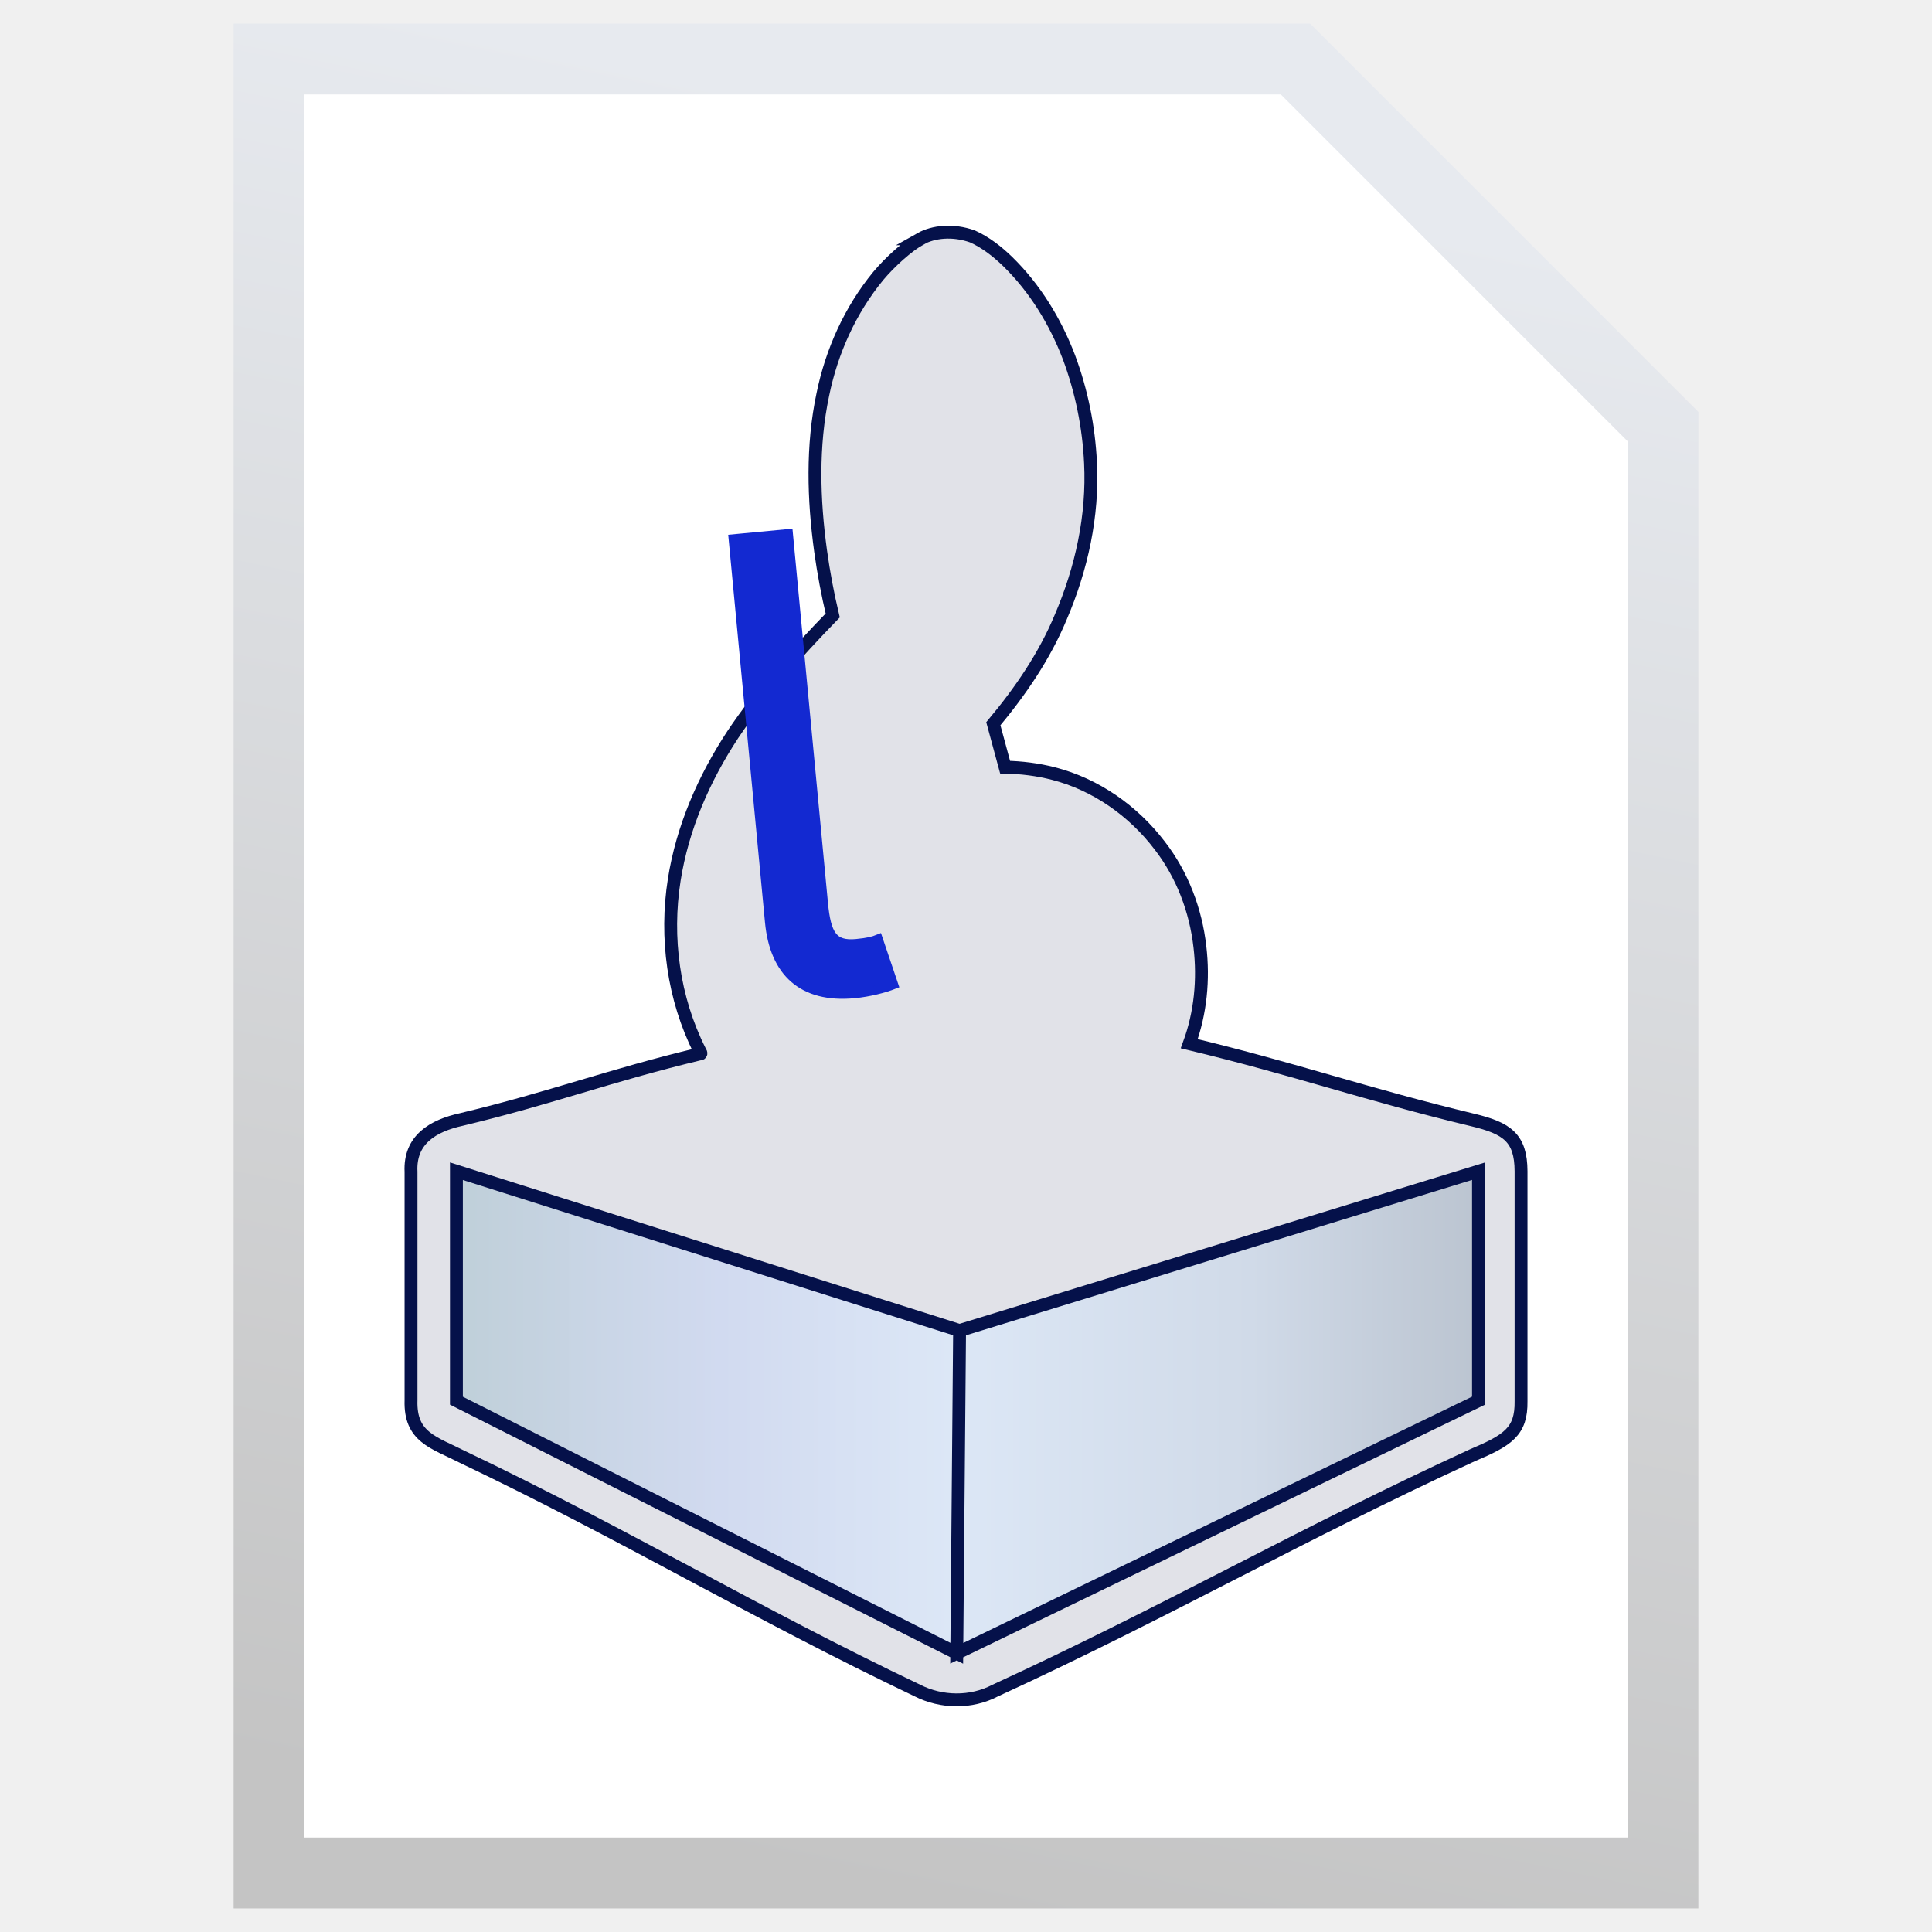
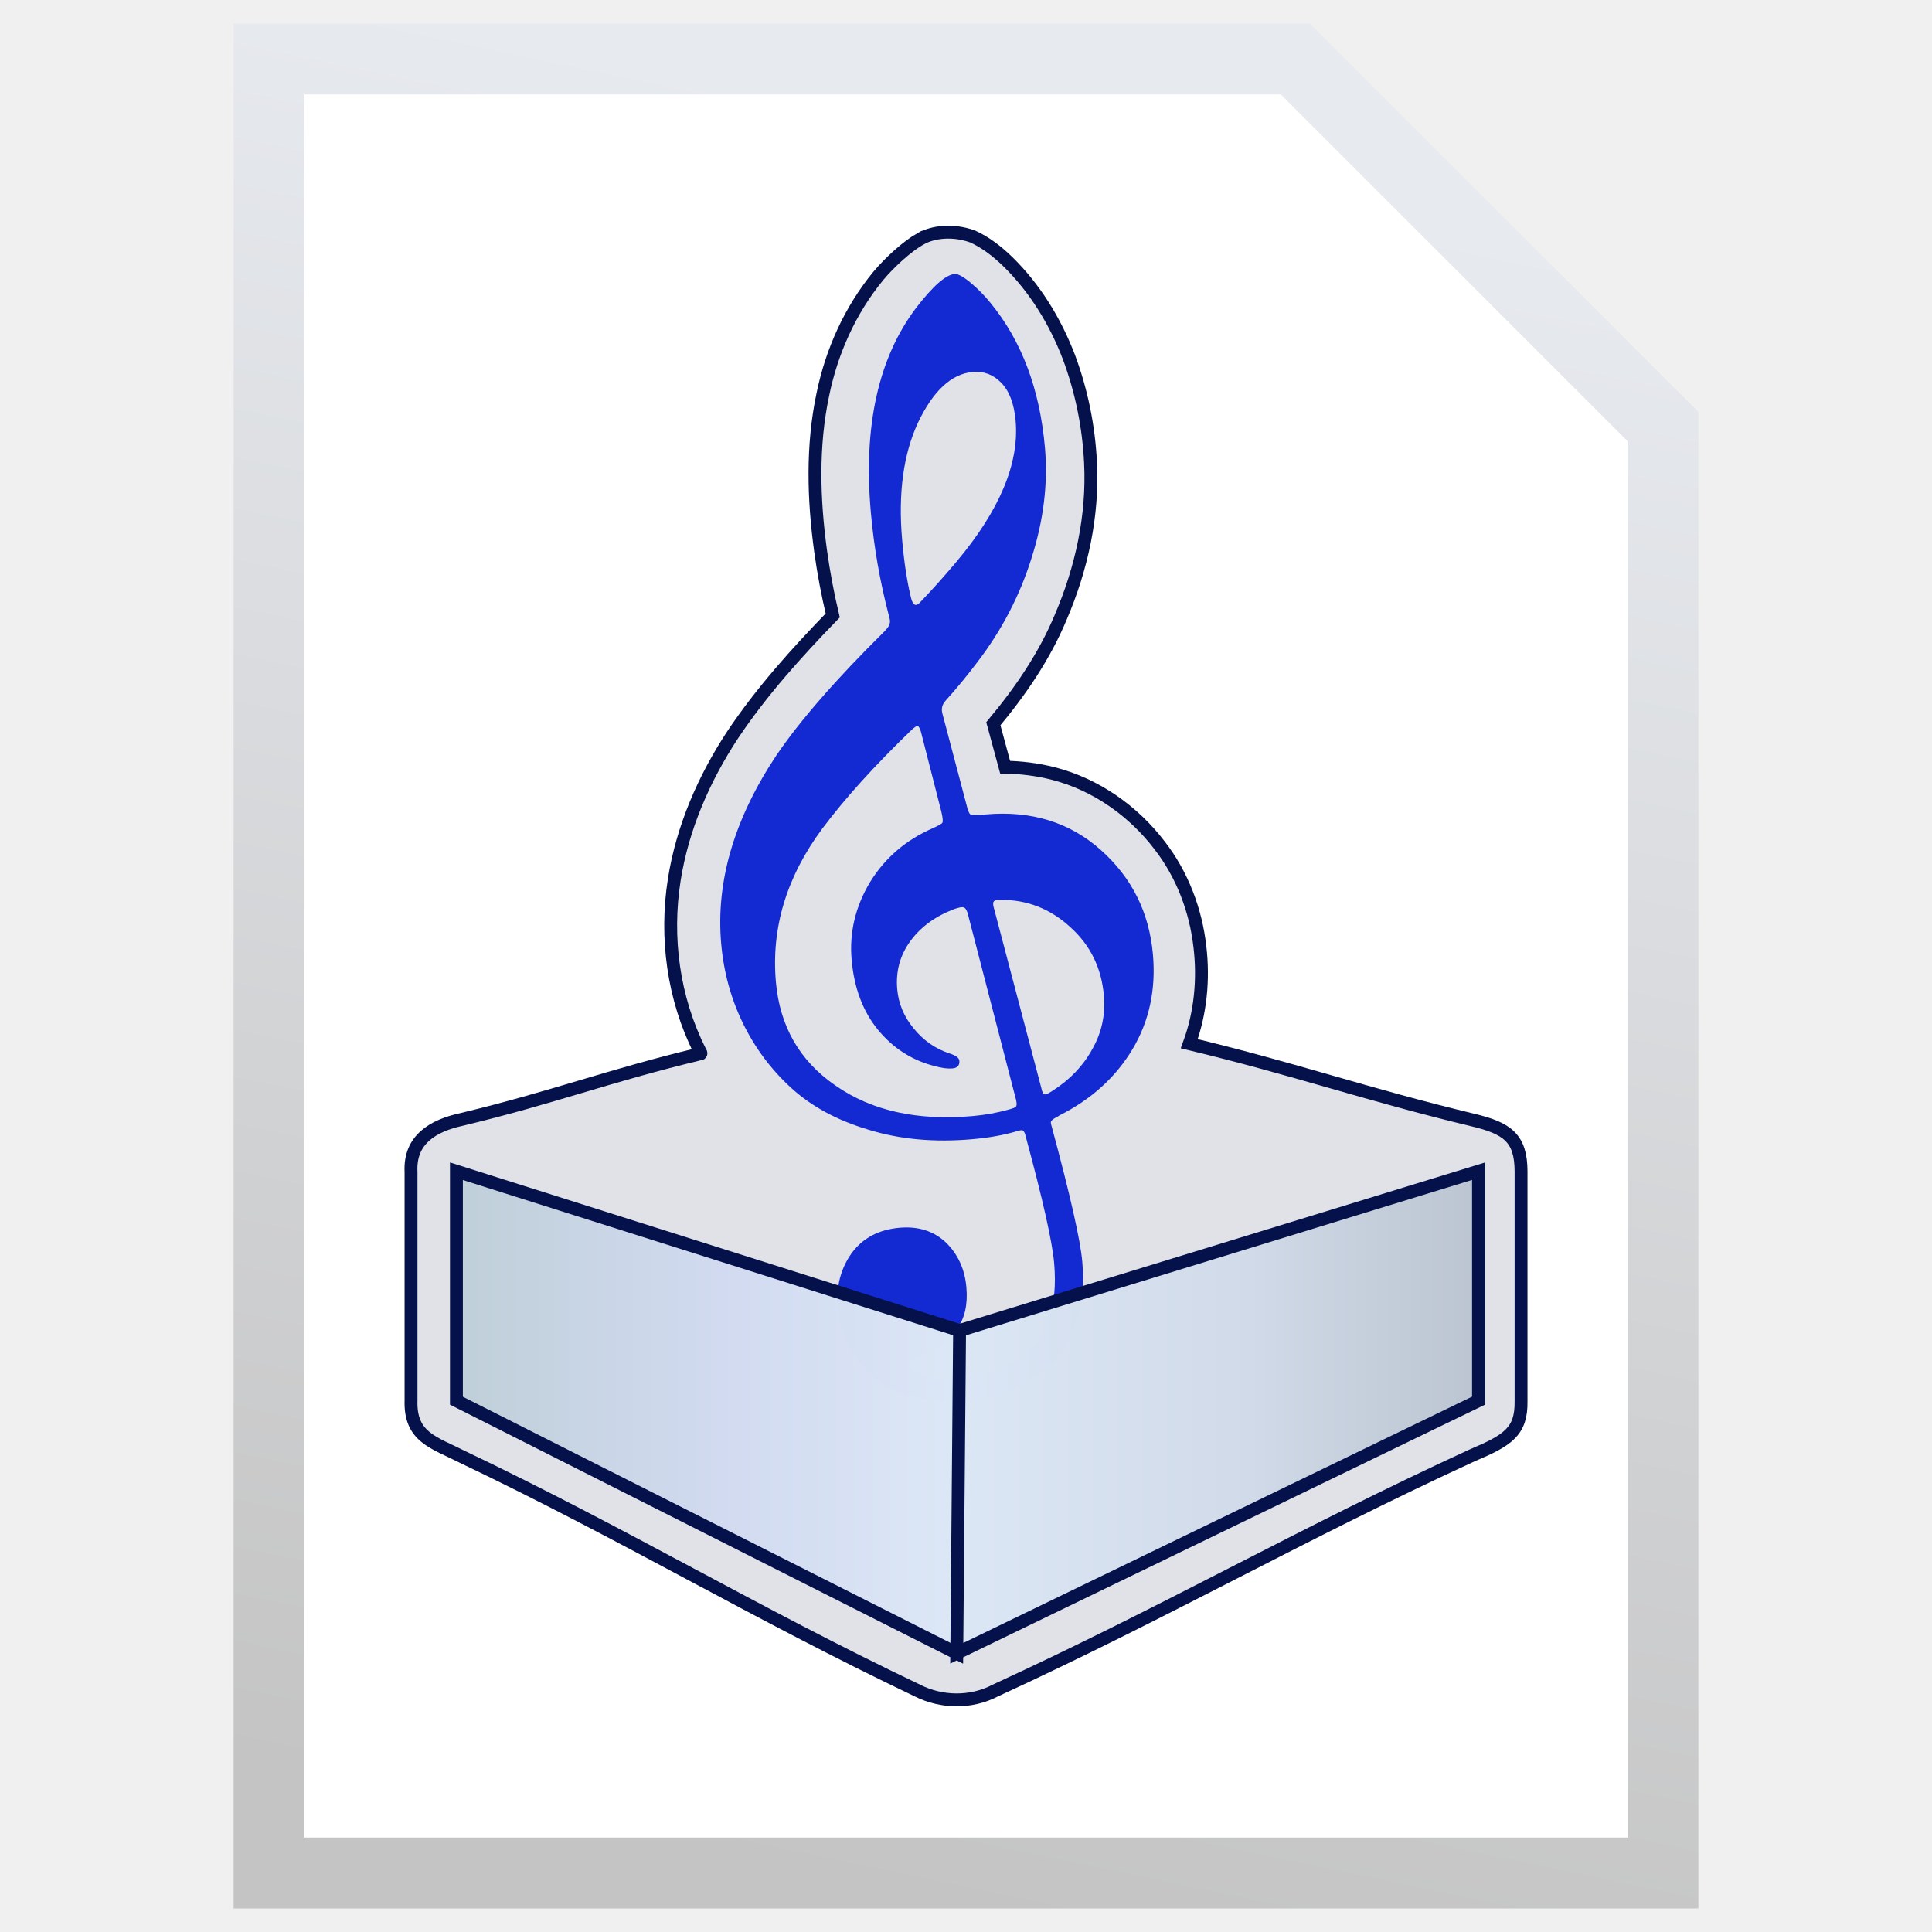
<svg xmlns="http://www.w3.org/2000/svg" xmlns:xlink="http://www.w3.org/1999/xlink" width="600" height="600" viewBox="0 0 600 600" id="svg2" version="1.1">
  <defs id="defs4">
    <linearGradient id="linearGradient3772">
      <stop style="stop-color:#c4c4c4;stop-opacity:1" offset="0" id="stop3768" />
      <stop style="stop-color:#e7eaef;stop-opacity:1" offset="1" id="stop3770" />
    </linearGradient>
-     <linearGradient xlink:href="#linearGradient8964" id="linearGradient8966" x1="29.747" y1="514.23" x2="570.254" y2="514.23" gradientUnits="userSpaceOnUse" />
+     <linearGradient xlink:href="#linearGradient8964" id="linearGradient8966" x1="29.747" y1="514.23" x2="570.254" y2="514.23" gradientUnits="userSpaceOnUse" gradientTransform="matrix(0.6257906,0,0,0.6265118,375.2921,83.24011)" />
    <linearGradient id="linearGradient8964">
      <stop style="stop-color:#bdced6;stop-opacity:1" offset="0" id="stop8960" />
      <stop style="stop-color:#d1daf0;stop-opacity:0.996" offset="0.275" id="stop9810" />
      <stop style="stop-color:#dce7f6;stop-opacity:0.996" offset="0.489" id="stop9744" />
      <stop style="stop-color:#d0dae8;stop-opacity:0.996" offset="0.76" id="stop9876" />
      <stop style="stop-color:#b8c1cd;stop-opacity:0.996" offset="1" id="stop8962" />
    </linearGradient>
-     <linearGradient xlink:href="#linearGradient3772" id="linearGradient3774" x1="109.431" y1="549.968" x2="220.251" y2="18.783" gradientUnits="userSpaceOnUse" />
+     <linearGradient xlink:href="#linearGradient3772" id="linearGradient3774" x1="109.431" y1="549.968" x2="220.251" y2="18.783" gradientUnits="userSpaceOnUse" gradientTransform="translate(260.2092,-30.3735)" />
  </defs>
  <g id="layer1" transform="translate(0,-452.36)">
    <g id="g1078" transform="translate(-262.858,485.714)">
-       <g id="g3430" transform="translate(-2.64885,2.9805)">
-         <path id="rect864" style="overflow:visible;fill:url(#linearGradient3774);fill-opacity:1;fill-rule:evenodd;stroke-width:0.6" transform="translate(262.858,-33.354)" d="M 75.203,4.34 409.518,4.34 530.095,124.917 V 589.699 H 75.203 Z" />
-         <path id="path2357" style="overflow:visible;fill:#ffffff;fill-opacity:1;fill-rule:evenodd;stroke-width:0.6" d="m 97.203,567.699 c 136.964,0 273.929,0 410.893,0 0,-144.557 0,-289.114 0,-433.672 C 472.2,98.132 436.304,62.236 400.408,26.34 c -101.068,0 -202.137,0 -303.205,0 0,180.453 0,360.906 0,541.359 z" transform="translate(262.858,-33.354)" />
-       </g>
-       <g id="g840" transform="matrix(0.779849,0,0,0.780316,123.914,58.579)" style="stroke-width:1.282">
-         <path style="color:#000000;overflow:visible;fill:#b8b8b8;fill-rule:evenodd;stroke:#05114a;stroke-width:2.396;stroke-opacity:1" d="M 32.238,394.467 300,330.303 567.762,394.467 296.538,473.441 Z" id="path2703" transform="matrix(0.802451,0,0,0.802895,322.342,31.604)" />
-         <path id="path4785" style="color:#000000;overflow:visible;fill:#e1e2e8;fill-opacity:1;fill-rule:evenodd;stroke:#05114a;stroke-width:5.128;stroke-miterlimit:4;stroke-dasharray:none;stroke-opacity:1" d="m -175.078,13.371 c -5.092,2.867 -12.045,9.068 -16.85,14.807 -11.144,13.546 -18.534,29.988 -22.051,47.128 -4.344,20.502 -3.726,41.727 -0.886,62.387 1.194,8.6 2.799,17.141 4.814,25.586 -14.364,14.812 -28.27,30.216 -39.777,47.393 -11.496,17.457 -20.068,37.088 -23.327,57.818 -3.627,23.003 -0.357,47.22 10.163,68.072 0.184,0.495 0.979,1.271 -0.03,1.22 -36.248,8.691 -58.561,17.381 -94.809,26.071 -11.469,2.496 -20.797,8.093 -20.149,20.847 v 90.904 c -0.49,14.76 9.045,16.768 20.508,22.581 65.032,30.989 116.133,61.976 181.164,92.967 9.539,4.821 21.302,5.087 31.046,-0.03 67.847,-31.18 121.941,-62.356 189.788,-93.536 14.277,-6.025 19.721,-9.474 19.537,-21.563 V 384.474 C 64.015,371.178 58.487,367.347 44.882,364.086 2.649,353.962 -25.83,343.837 -68.064,333.713 c 4.508,-12.257 5.77,-25.592 4.244,-38.531 -1.642,-14.533 -7.015,-28.734 -16.006,-40.325 -10.493,-13.798 -25.482,-24.344 -42.344,-28.659 -6.278,-1.613 -12.753,-2.417 -19.23,-2.536 l -4.686,-17.289 c 10.746,-12.86 20.36,-26.869 26.827,-42.395 8.287,-19.293 12.93,-40.374 11.874,-61.426 -0.682,-14.349 -3.571,-28.602 -8.594,-42.062 -5.425,-14.21 -13.563,-27.517 -24.492,-38.163 -4.124,-3.964 -8.716,-7.564 -13.961,-9.917 -7.729,-2.751 -15.555,-1.906 -20.647,0.961 z" transform="translate(719.829,-36.146)" />
-         <text id="text14254" y="626.328" x="-23.377" style="color:#000000;font-style:normal;font-variant:normal;font-weight:normal;font-stretch:normal;font-size:83.796px;line-height:100%;font-family:'Tensentype XingKaiF';-inkscape-font-specification:'Tensentype XingKaiF';text-align:start;writing-mode:lr-tb;text-anchor:start;clip-rule:nonzero;display:inline;overflow:visible;visibility:visible;isolation:auto;mix-blend-mode:normal;color-interpolation:sRGB;color-interpolation-filters:linearRGB;solid-color:#000000;solid-opacity:1;fill:#1329d1;fill-opacity:1;fill-rule:evenodd;stroke:#1329d1;stroke-width:1.16;stroke-linecap:round;stroke-linejoin:miter;stroke-miterlimit:4;stroke-dasharray:none;stroke-dashoffset:0;stroke-opacity:1;color-rendering:auto;image-rendering:auto;shape-rendering:auto;text-rendering:auto;enable-background:accumulate" xml:space="preserve" transform="matrix(3.00261,-0.284997,0.284997,3.00261,359.721,-1605.78)">
-           <tspan style="fill:#1329d1;fill-opacity:1;stroke:#1329d1;stroke-width:1.16;stroke-miterlimit:4;stroke-dasharray:none;stroke-opacity:1" y="626.328" x="-23.377" id="tspan14252"></tspan>
-         </text>
-         <path id="path2701" style="color:#000000;overflow:visible;fill:url(#linearGradient8966);fill-opacity:1;fill-rule:evenodd;stroke:#05114a;stroke-width:6.388;stroke-miterlimit:4;stroke-dasharray:none;stroke-opacity:1" transform="matrix(0.802451,0,0,0.802895,322.342,31.604)" d="M 296.538,473.441 554.057,394.467 V 508.218 L 295.143,633.409 Z M 46.835,394.467 v 113.751 l 248.308,125.191 1.395,-159.968 z" />
-       </g>
+       <path id="rect864" style="overflow:visible;fill:url(#linearGradient3774);fill-opacity:1;fill-rule:evenodd;stroke-width:0.6" d="m 335.412,-26.033 334.315,-4.1e-4 120.577,120.577 v 464.782 h -454.892 z" />
+       <path id="path2357" style="overflow:visible;fill:#ffffff;fill-opacity:1;fill-rule:evenodd;stroke-width:0.6" d="m 357.412,537.326 c 136.964,0 273.929,0 410.893,0 0,-144.557 0,-289.114 0,-433.672 -35.896,-35.895 -71.792,-71.791 -107.688,-107.687 -101.068,0 -202.137,0 -303.205,0 0,180.453 0,360.906 0,541.359 z" />
+       <path style="color:#000000;overflow:visible;fill:#b8b8b8;fill-rule:evenodd;stroke:#05114a;stroke-width:1.5;stroke-opacity:1" d="m 395.467,330.378 167.563,-40.2 167.563,40.2 -169.729,49.478 z" id="path2703" />
+       <path id="path4785" style="color:#000000;overflow:visible;fill:#e1e2e8;fill-opacity:1;fill-rule:evenodd;stroke:#05114a;stroke-width:4;stroke-miterlimit:4;stroke-dasharray:none;stroke-opacity:1" d="m 548.738,40.807 c -3.971,2.237 -9.393,7.076 -13.14,11.554 -8.691,10.57 -14.454,23.4 -17.196,36.775 -3.388,15.998 -2.906,32.56 -0.691,48.681 0.931,6.711 2.183,13.375 3.754,19.965 -11.202,11.558 -22.046,23.578 -31.02,36.982 -8.965,13.622 -15.65,28.94 -18.192,45.116 -2.829,17.95 -0.278,36.847 7.926,53.118 0.143,0.386 0.763,0.992 -0.023,0.952 -28.268,6.782 -45.669,13.563 -73.937,20.344 -8.944,1.948 -16.219,6.315 -15.713,16.267 v 70.934 c -0.382,11.517 7.054,13.084 15.993,17.62 50.715,24.181 90.566,48.361 141.281,72.544 7.439,3.762 16.612,3.969 24.211,-0.023 52.911,-24.33 95.096,-48.657 148.006,-72.988 11.134,-4.701 15.38,-7.393 15.236,-16.826 v -71.437 c -0.037,-10.375 -4.349,-13.364 -14.958,-15.909 -32.936,-7.9 -55.145,-15.801 -88.081,-23.701 3.515,-9.564 4.499,-19.97 3.31,-30.066 -1.281,-11.34 -5.471,-22.422 -12.482,-31.466 -8.183,-10.767 -19.872,-18.996 -33.022,-22.363 -4.896,-1.259 -9.945,-1.886 -14.996,-1.979 l -3.654,-13.491 c 8.38,-10.035 15.878,-20.966 20.921,-33.081 6.463,-15.055 10.083,-31.504 9.26,-47.932 -0.532,-11.197 -2.785,-22.318 -6.702,-32.821 -4.231,-11.088 -10.577,-21.472 -19.1,-29.779 -3.216,-3.093 -6.797,-5.902 -10.887,-7.738 -6.027,-2.146 -12.131,-1.487 -16.102,0.75 z" />
+       <path d="m 564.972,82.155 q -9.894,0.867 -16.972,15.645 -6.881,14.76 -4.973,36.525 0.919,10.487 2.783,18.1 0.889,3.312 2.711,1.357 5.665,-5.88 11.442,-12.767 20.038,-23.889 18.303,-43.676 -0.694,-7.915 -4.422,-11.775 -3.728,-3.86 -8.873,-3.409 z m 6.657,166.903 14.639,55.543 q 0.354,1.763 0.965,1.909 0.611,0.146 2.305,-1 8.127,-5.099 12.432,-12.854 4.503,-7.772 3.705,-16.874 -1.128,-12.861 -10.434,-21.217 -9.324,-8.554 -21.678,-8.468 -1.798,-0.042 -2.142,0.587 -0.344,0.628 0.208,2.374 z m -16.411,-30.264 -6.376,-24.963 q -0.535,-1.548 -0.948,-1.711 -0.413,-0.163 -1.892,1.163 -17.281,16.669 -27.81,30.751 -16.58,22.389 -14.377,47.519 1.821,20.776 18.581,32.267 16.776,11.689 42.499,9.434 5.738,-0.503 10.994,-1.961 2.34,-0.604 2.503,-1.017 0.361,-0.43 0.025,-1.996 L 563.353,250.182 q -0.535,-1.548 -1.146,-1.694 -0.628,-0.344 -2.951,0.458 -8.876,3.37 -13.681,9.973 -4.805,6.602 -4.076,14.913 0.59,6.728 5.05,12.119 4.478,5.589 11.052,7.804 3.072,0.927 3.194,2.312 0.191,2.177 -2.184,2.385 -2.177,0.191 -5.446,-0.719 -10.601,-2.66 -17.749,-11.404 -6.932,-8.564 -8.077,-21.624 -1.11,-12.664 5.67,-24.025 6.978,-11.379 19.656,-16.877 2.683,-1.232 2.847,-1.645 0.344,-0.628 -0.295,-3.364 z m 0.314,-30.534 7.462,28.257 q 0.639,2.735 1.267,3.079 0.826,0.326 4.783,-0.021 21.172,-1.856 35.661,11.03 14.489,12.886 16.206,32.475 1.44,16.423 -6.389,29.472 -7.829,13.048 -22.725,20.535 -0.181,0.215 -0.757,0.465 -1.909,0.965 -1.84,1.756 0.035,0.396 0.32,1.368 8.566,31.749 9.451,41.841 0.833,9.498 -1.494,17.079 -2.111,7.762 -5.902,12.281 -3.791,4.52 -9.106,7.578 -5.297,3.256 -9.977,4.464 -4.482,1.19 -9.032,1.589 -10.685,0.937 -18.679,-1.553 -7.995,-2.489 -12.403,-7.288 -4.391,-4.6 -6.64,-9.786 -2.232,-4.988 -2.7,-10.331 -0.833,-9.498 4.316,-16.728 5.166,-7.033 14.861,-7.883 8.706,-0.763 14.354,4.524 5.665,5.485 6.411,13.993 0.694,7.915 -2.865,12.813 -3.361,4.881 -8.762,6.949 -6.158,2.534 -6.037,3.919 0.191,2.177 4.502,3.594 4.311,1.417 11.83,0.757 5.342,-0.468 9.789,-2.055 4.662,-1.406 9.727,-5.041 5.065,-3.634 7.409,-11.018 2.559,-7.203 1.657,-17.492 -0.867,-9.893 -8.829,-39.303 -0.337,-1.566 -0.965,-1.909 -0.611,-0.146 -2.159,0.389 -5.832,1.708 -13.549,2.384 -17.61,1.544 -32.162,-2.963 -14.534,-4.309 -24.073,-13.043 -9.324,-8.554 -14.915,-20.027 -5.592,-11.473 -6.754,-24.73 -2.533,-28.889 17.2,-58.533 10.949,-16.113 33.518,-38.43 1.462,-1.524 1.59,-2.333 0.326,-0.826 -0.226,-2.572 -4.193,-15.982 -5.615,-32.208 -3.504,-39.969 13.996,-63.237 7.874,-10.261 12.029,-10.625 1.583,-0.139 5.026,2.75 3.443,2.888 6.13,6.242 14.51,17.67 16.904,44.976 1.457,16.621 -4.174,34.262 -5.451,17.426 -16.72,32.172 -4.822,6.404 -10.092,12.25 -1.444,1.722 -0.857,3.864 z" style="font-weight:bold;font-size:96px;line-height:100%;font-family:Bravura;-inkscape-font-specification:'Bravura Bold';text-align:center;text-anchor:middle;overflow:visible;fill:#1329d1;fill-opacity:1;fill-rule:evenodd;stroke-width:43.098;stroke-linecap:round;stroke-miterlimit:100" id="path12559" />
+       <path id="path2701" style="color:#000000;overflow:visible;fill:url(#linearGradient8966);fill-opacity:1;fill-rule:evenodd;stroke:#05114a;stroke-width:4;stroke-miterlimit:4;stroke-dasharray:none;stroke-opacity:1" d="m 560.863,379.856 161.153,-49.478 v 71.266 L 559.99,480.078 Z M 404.601,330.378 v 71.266 l 155.389,78.434 0.873,-100.222 z" />
    </g>
  </g>
</svg>
